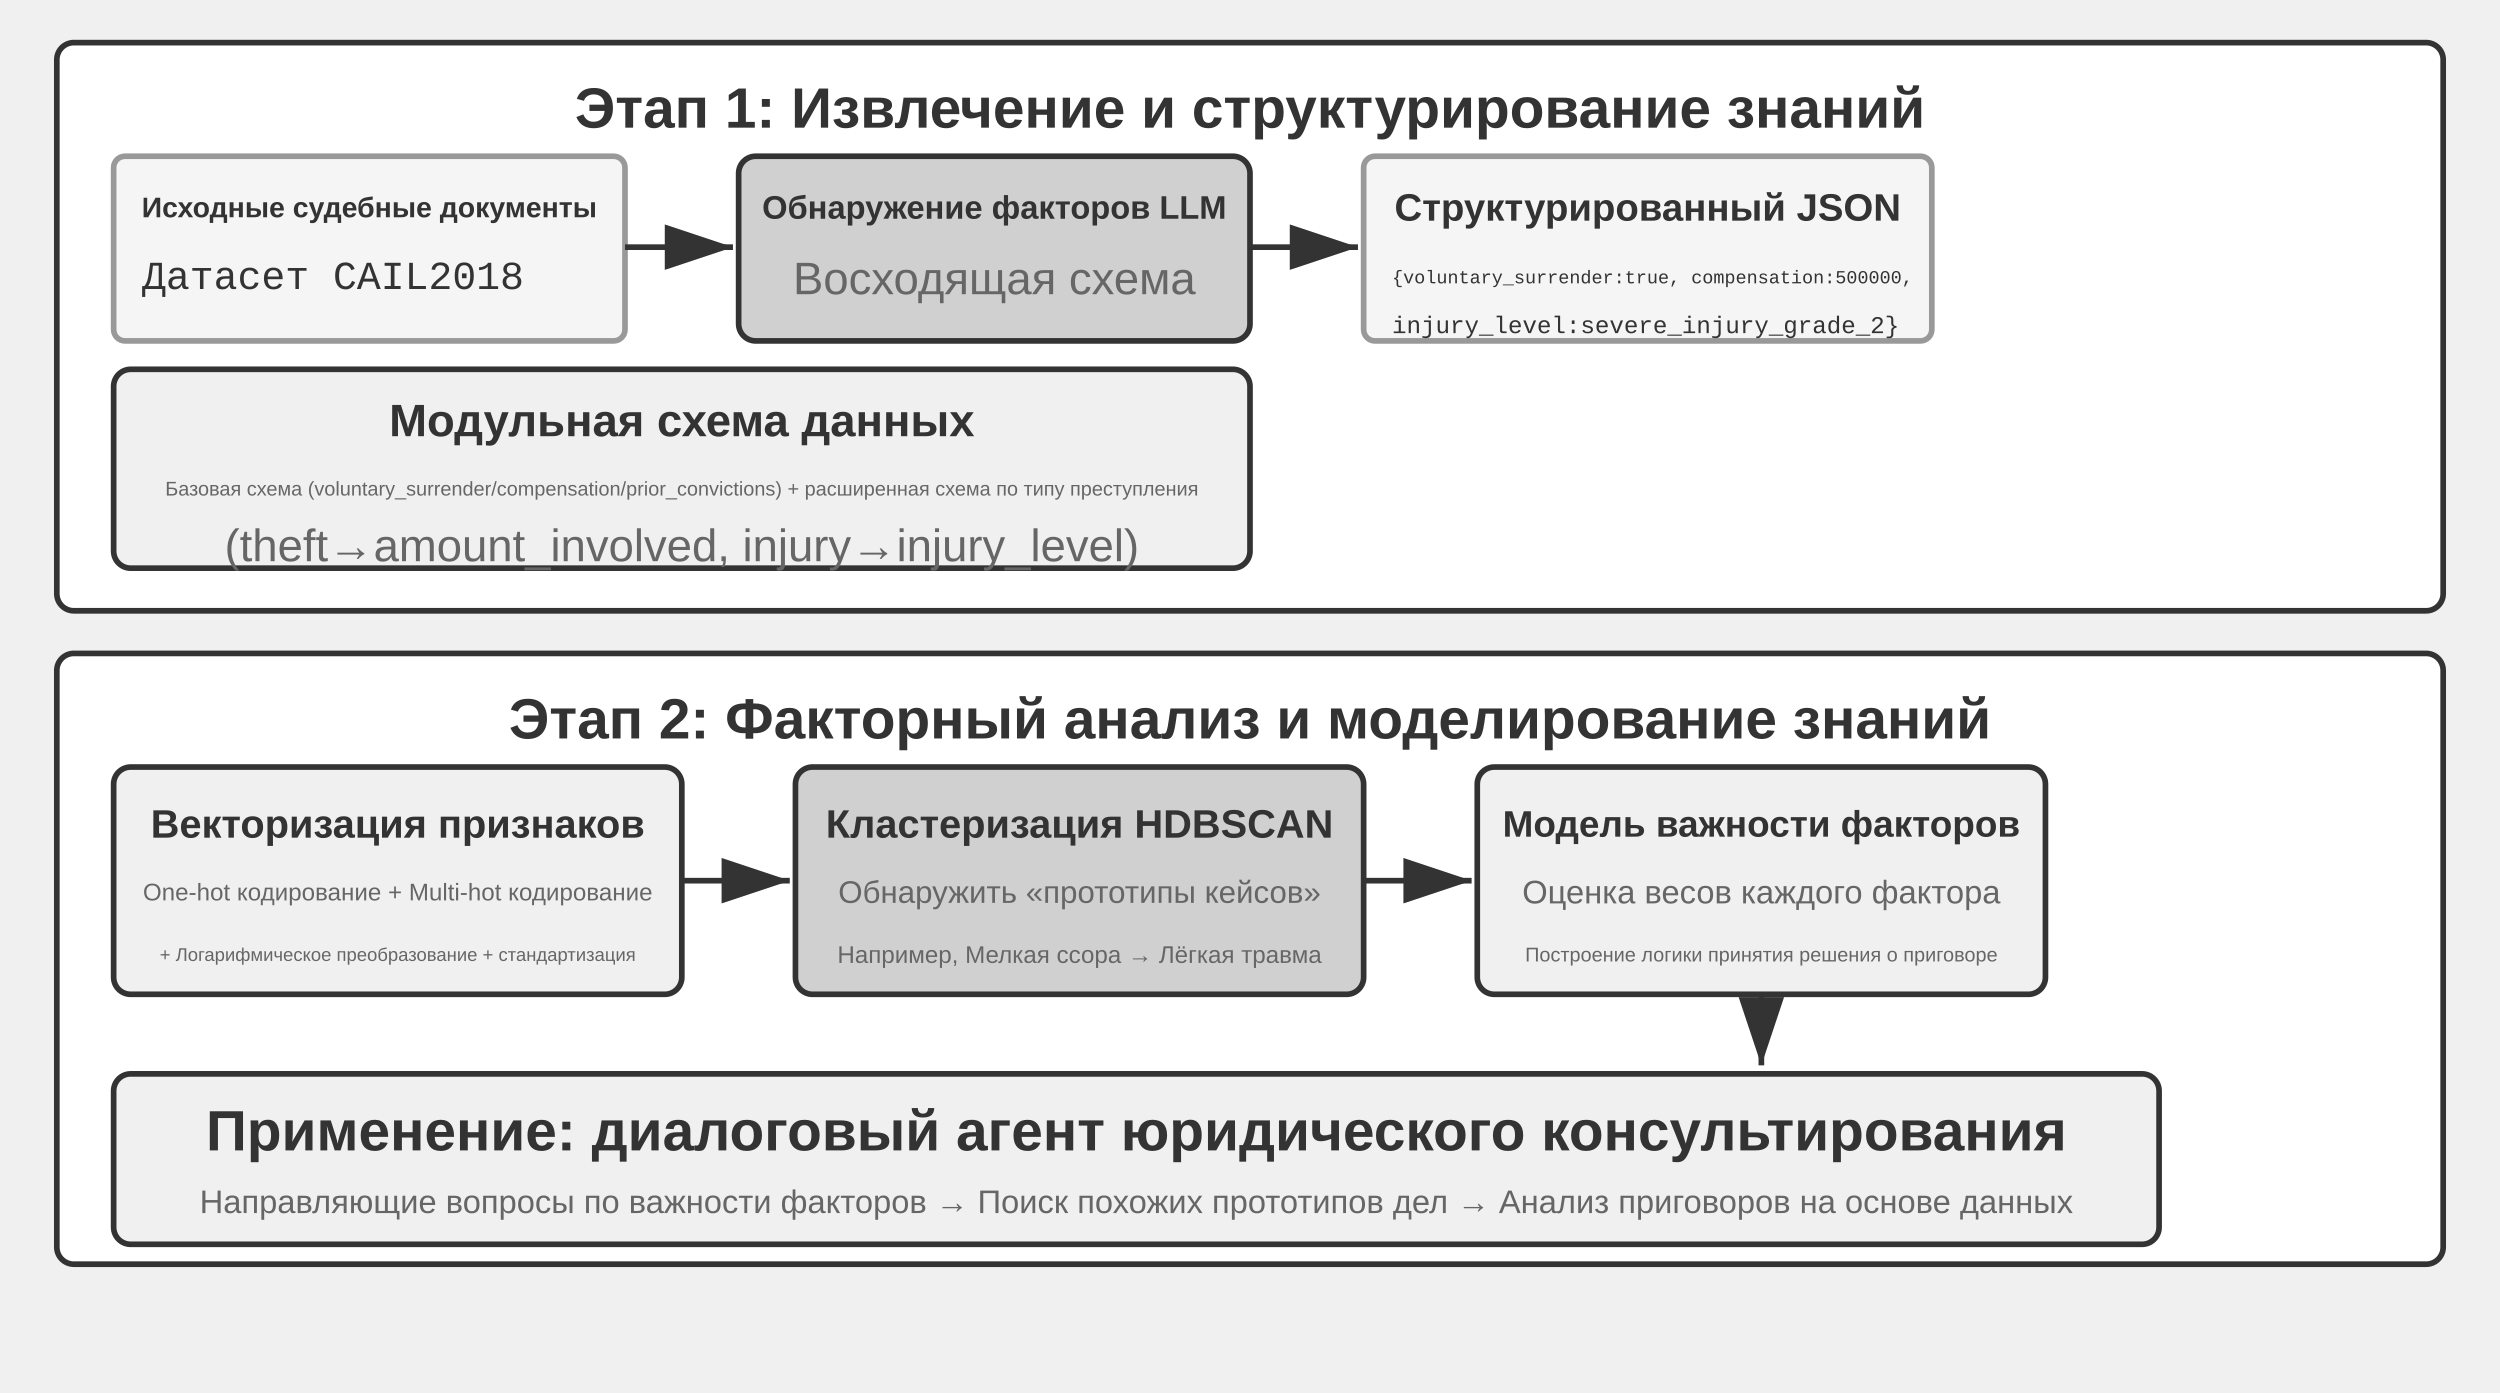
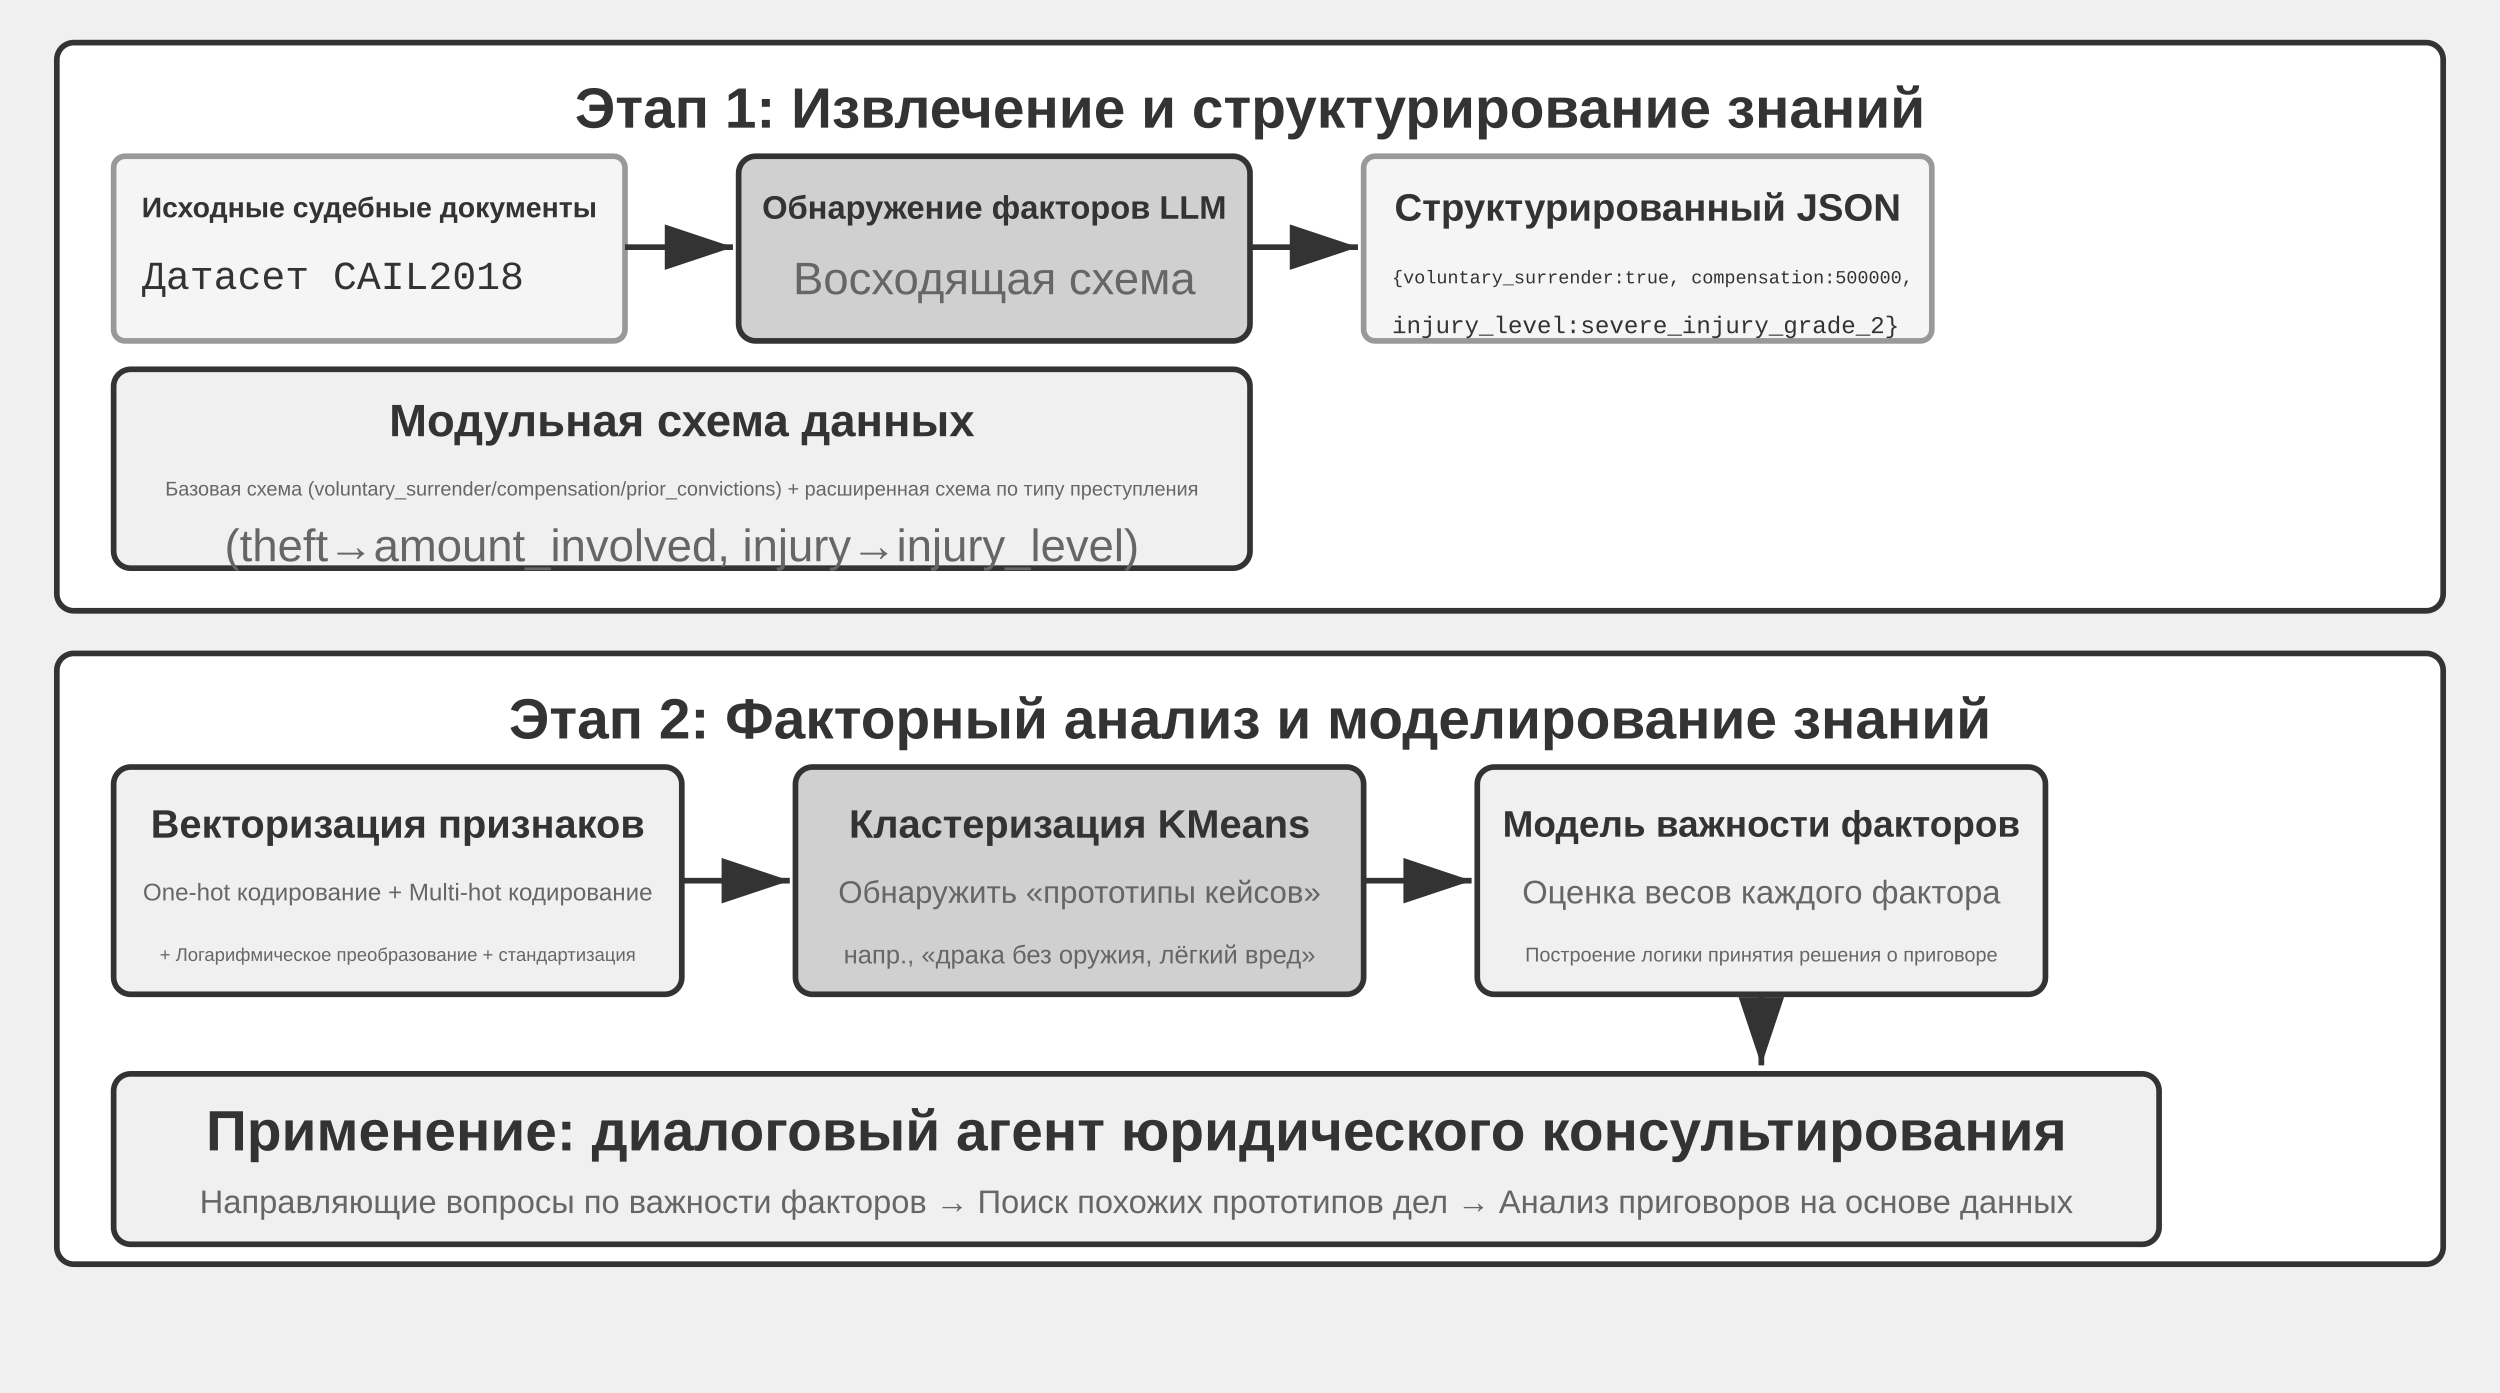
<svg xmlns="http://www.w3.org/2000/svg" viewBox="0 40 880 490" width="880" height="490" style="background:#ffffff">
  <defs>
    <marker id="ah" markerWidth="12" markerHeight="8" refX="12" refY="4" orient="auto">
      <polygon points="0 0, 12 4, 0 8" fill="#333333" />
    </marker>
    <marker id="ah-light" markerWidth="12" markerHeight="8" refX="12" refY="4" orient="auto">
      <polygon points="0 0, 12 4, 0 8" fill="#999999" />
    </marker>
  </defs>
  <rect x="20" y="55" width="840" height="200" rx="6" fill="#ffffff" stroke="#333333" stroke-width="2" />
  <text x="440" y="78" font-family="Arial, 'Helvetica Neue', Helvetica, 'PingFang SC', 'Microsoft YaHei', sans-serif" font-size="20" fill="#333333" text-anchor="middle" dominant-baseline="central" font-weight="bold">Этап 1: Извлечение и структурирование знаний</text>
  <rect x="40" y="95" width="180" height="65" rx="4" fill="#f5f5f5" stroke="#999999" stroke-width="2" />
  <text x="130" y="113" font-family="Arial, 'Helvetica Neue', Helvetica, 'PingFang SC', 'Microsoft YaHei', sans-serif" font-size="10" fill="#333333" text-anchor="middle" dominant-baseline="central" font-weight="bold">Исходные судебные документы</text>
  <text x="50" y="138" font-family="'Courier New', Courier, monospace" font-size="14" fill="#333333" text-anchor="start" dominant-baseline="central">Датасет CAIL2018</text>
  <line x1="220" y1="127" x2="258" y2="127" stroke="#333333" stroke-width="2" marker-end="url(#ah)" />
  <rect x="260" y="95" width="180" height="65" rx="6" fill="#d0d0d0" stroke="#333333" stroke-width="2" />
  <text x="350" y="113" font-family="Arial, 'Helvetica Neue', Helvetica, 'PingFang SC', 'Microsoft YaHei', sans-serif" font-size="11.5" fill="#333333" text-anchor="middle" dominant-baseline="central" font-weight="bold">Обнаружение факторов LLM</text>
  <text x="350" y="138" font-family="Arial, 'Helvetica Neue', Helvetica, 'PingFang SC', 'Microsoft YaHei', sans-serif" font-size="16" fill="#666666" text-anchor="middle" dominant-baseline="central" font-weight="normal">Восходящая схема</text>
  <line x1="440" y1="127" x2="478" y2="127" stroke="#333333" stroke-width="2" marker-end="url(#ah)" />
  <rect x="480" y="95" width="200" height="65" rx="4" fill="#f5f5f5" stroke="#999999" stroke-width="2" />
  <text x="580" y="113" font-family="Arial, 'Helvetica Neue', Helvetica, 'PingFang SC', 'Microsoft YaHei', sans-serif" font-size="13.5" fill="#333333" text-anchor="middle" dominant-baseline="central" font-weight="bold">Структурированный JSON</text>
  <text x="490" y="138" font-family="'Courier New', Courier, monospace" font-size="6.5" fill="#333333" text-anchor="start" dominant-baseline="central">{voluntary_surrender:true, compensation:500000,</text>
  <text x="490" y="155" font-family="'Courier New', Courier, monospace" font-size="8.5" fill="#333333" text-anchor="start" dominant-baseline="central"> injury_level:severe_injury_grade_2}</text>
  <rect x="40" y="170" width="400" height="70" rx="6" fill="#f0f0f0" stroke="#333333" stroke-width="2" />
  <text x="240" y="188" font-family="Arial, 'Helvetica Neue', Helvetica, 'PingFang SC', 'Microsoft YaHei', sans-serif" font-size="16" fill="#333333" text-anchor="middle" dominant-baseline="central" font-weight="bold">Модульная схема данных</text>
  <text x="240" y="212" font-family="Arial, 'Helvetica Neue', Helvetica, 'PingFang SC', 'Microsoft YaHei', sans-serif" font-size="7" fill="#666666" text-anchor="middle" dominant-baseline="central" font-weight="normal">Базовая схема (voluntary_surrender/compensation/prior_convictions) + расширенная схема по типу преступления</text>
  <text x="240" y="232" font-family="Arial, 'Helvetica Neue', Helvetica, 'PingFang SC', 'Microsoft YaHei', sans-serif" font-size="16" fill="#666666" text-anchor="middle" dominant-baseline="central" font-weight="normal">(theft→amount_involved, injury→injury_level)</text>
  <rect x="20" y="270" width="840" height="215" rx="6" fill="#ffffff" stroke="#333333" stroke-width="2" />
  <text x="440" y="293" font-family="Arial, 'Helvetica Neue', Helvetica, 'PingFang SC', 'Microsoft YaHei', sans-serif" font-size="20" fill="#333333" text-anchor="middle" dominant-baseline="central" font-weight="bold">Этап 2: Факторный анализ и моделирование знаний</text>
  <rect x="40" y="310" width="200" height="80" rx="6" fill="#f0f0f0" stroke="#333333" stroke-width="2" />
  <text x="140" y="330" font-family="Arial, 'Helvetica Neue', Helvetica, 'PingFang SC', 'Microsoft YaHei', sans-serif" font-size="14" fill="#333333" text-anchor="middle" dominant-baseline="central" font-weight="bold">Векторизация признаков</text>
  <text x="140" y="354" font-family="Arial, 'Helvetica Neue', Helvetica, 'PingFang SC', 'Microsoft YaHei', sans-serif" font-size="8.5" fill="#666666" text-anchor="middle" dominant-baseline="central" font-weight="normal">One-hot кодирование + Multi-hot кодирование</text>
  <text x="140" y="376" font-family="Arial, 'Helvetica Neue', Helvetica, 'PingFang SC', 'Microsoft YaHei', sans-serif" font-size="6.5" fill="#666666" text-anchor="middle" dominant-baseline="central" font-weight="normal">+ Логарифмическое преобразование + стандартизация</text>
  <line x1="240" y1="350" x2="278" y2="350" stroke="#333333" stroke-width="2" marker-end="url(#ah)" />
  <rect x="280" y="310" width="200" height="80" rx="6" fill="#d0d0d0" stroke="#333333" stroke-width="2" />
-   <text x="380" y="330" font-family="Arial, 'Helvetica Neue', Helvetica, 'PingFang SC', 'Microsoft YaHei', sans-serif" font-size="14" fill="#333333" text-anchor="middle" dominant-baseline="central" font-weight="bold">Кластеризация HDBSCAN</text>
+   <text x="380" y="330" font-family="Arial, 'Helvetica Neue', Helvetica, 'PingFang SC', 'Microsoft YaHei', sans-serif" font-size="14" fill="#333333" text-anchor="middle" dominant-baseline="central" font-weight="bold">Кластеризация KMeans</text>
  <text x="380" y="354" font-family="Arial, 'Helvetica Neue', Helvetica, 'PingFang SC', 'Microsoft YaHei', sans-serif" font-size="11" fill="#666666" text-anchor="middle" dominant-baseline="central" font-weight="normal">Обнаружить «прототипы кейсов»</text>
-   <text x="380" y="376" font-family="Arial, 'Helvetica Neue', Helvetica, 'PingFang SC', 'Microsoft YaHei', sans-serif" font-size="8.5" fill="#666666" text-anchor="middle" dominant-baseline="central" font-weight="normal">Например, Мелкая ссора → Лёгкая травма</text>
+   <text x="380" y="376" font-family="Arial, 'Helvetica Neue', Helvetica, 'PingFang SC', 'Microsoft YaHei', sans-serif" font-size="9" fill="#666666" text-anchor="middle" dominant-baseline="central" font-weight="normal">напр., «драка без оружия, лёгкий вред»</text>
  <line x1="480" y1="350" x2="518" y2="350" stroke="#333333" stroke-width="2" marker-end="url(#ah)" />
  <rect x="520" y="310" width="200" height="80" rx="6" fill="#f0f0f0" stroke="#333333" stroke-width="2" />
  <text x="620" y="330" font-family="Arial, 'Helvetica Neue', Helvetica, 'PingFang SC', 'Microsoft YaHei', sans-serif" font-size="13" fill="#333333" text-anchor="middle" dominant-baseline="central" font-weight="bold">Модель важности факторов</text>
  <text x="620" y="354" font-family="Arial, 'Helvetica Neue', Helvetica, 'PingFang SC', 'Microsoft YaHei', sans-serif" font-size="11.5" fill="#666666" text-anchor="middle" dominant-baseline="central" font-weight="normal">Оценка весов каждого фактора</text>
  <text x="620" y="376" font-family="Arial, 'Helvetica Neue', Helvetica, 'PingFang SC', 'Microsoft YaHei', sans-serif" font-size="7" fill="#666666" text-anchor="middle" dominant-baseline="central" font-weight="normal">Построение логики принятия решения о приговоре</text>
  <line x1="620" y1="390" x2="620" y2="415" stroke="#333333" stroke-width="2" marker-end="url(#ah)" />
  <rect x="40" y="418" width="720" height="60" rx="6" fill="#f0f0f0" stroke="#333333" stroke-width="2" />
  <text x="400" y="438" font-family="Arial, 'Helvetica Neue', Helvetica, 'PingFang SC', 'Microsoft YaHei', sans-serif" font-size="20" fill="#333333" text-anchor="middle" dominant-baseline="central" font-weight="bold">Применение: диалоговый агент юридического консультирования</text>
  <text x="400" y="463" font-family="Arial, 'Helvetica Neue', Helvetica, 'PingFang SC', 'Microsoft YaHei', sans-serif" font-size="11.5" fill="#666666" text-anchor="middle" dominant-baseline="central" font-weight="normal">Направляющие вопросы по важности факторов → Поиск похожих прототипов дел → Анализ приговоров на основе данных</text>
</svg>
